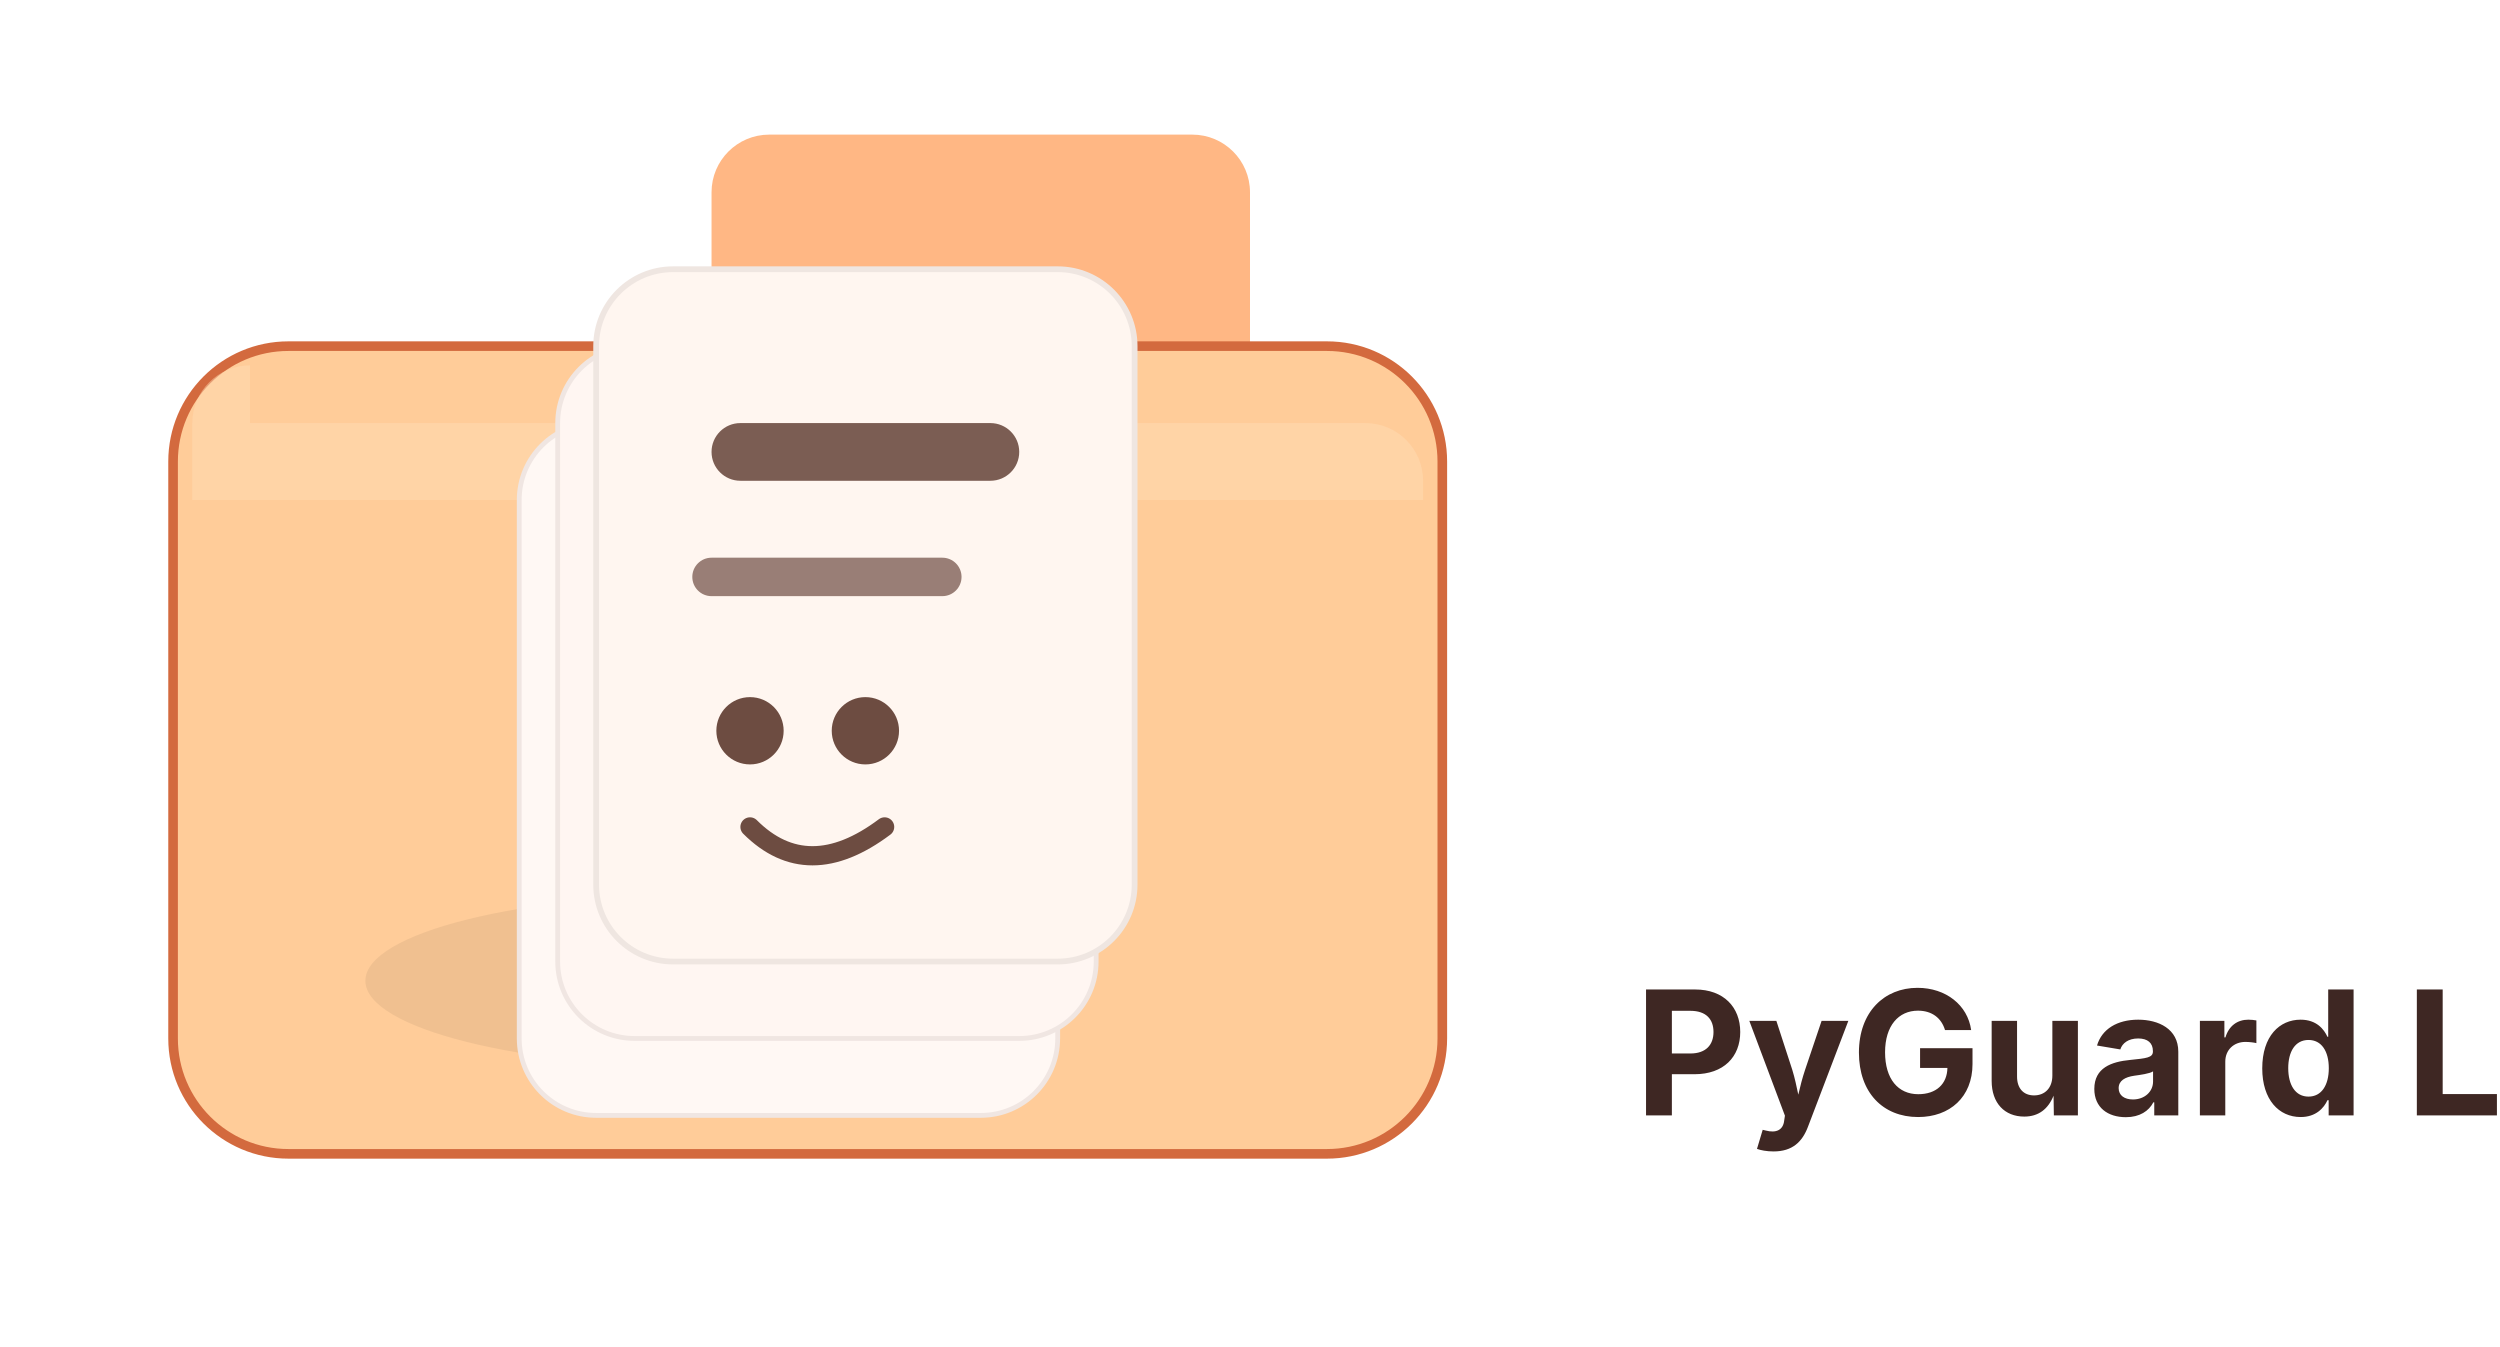
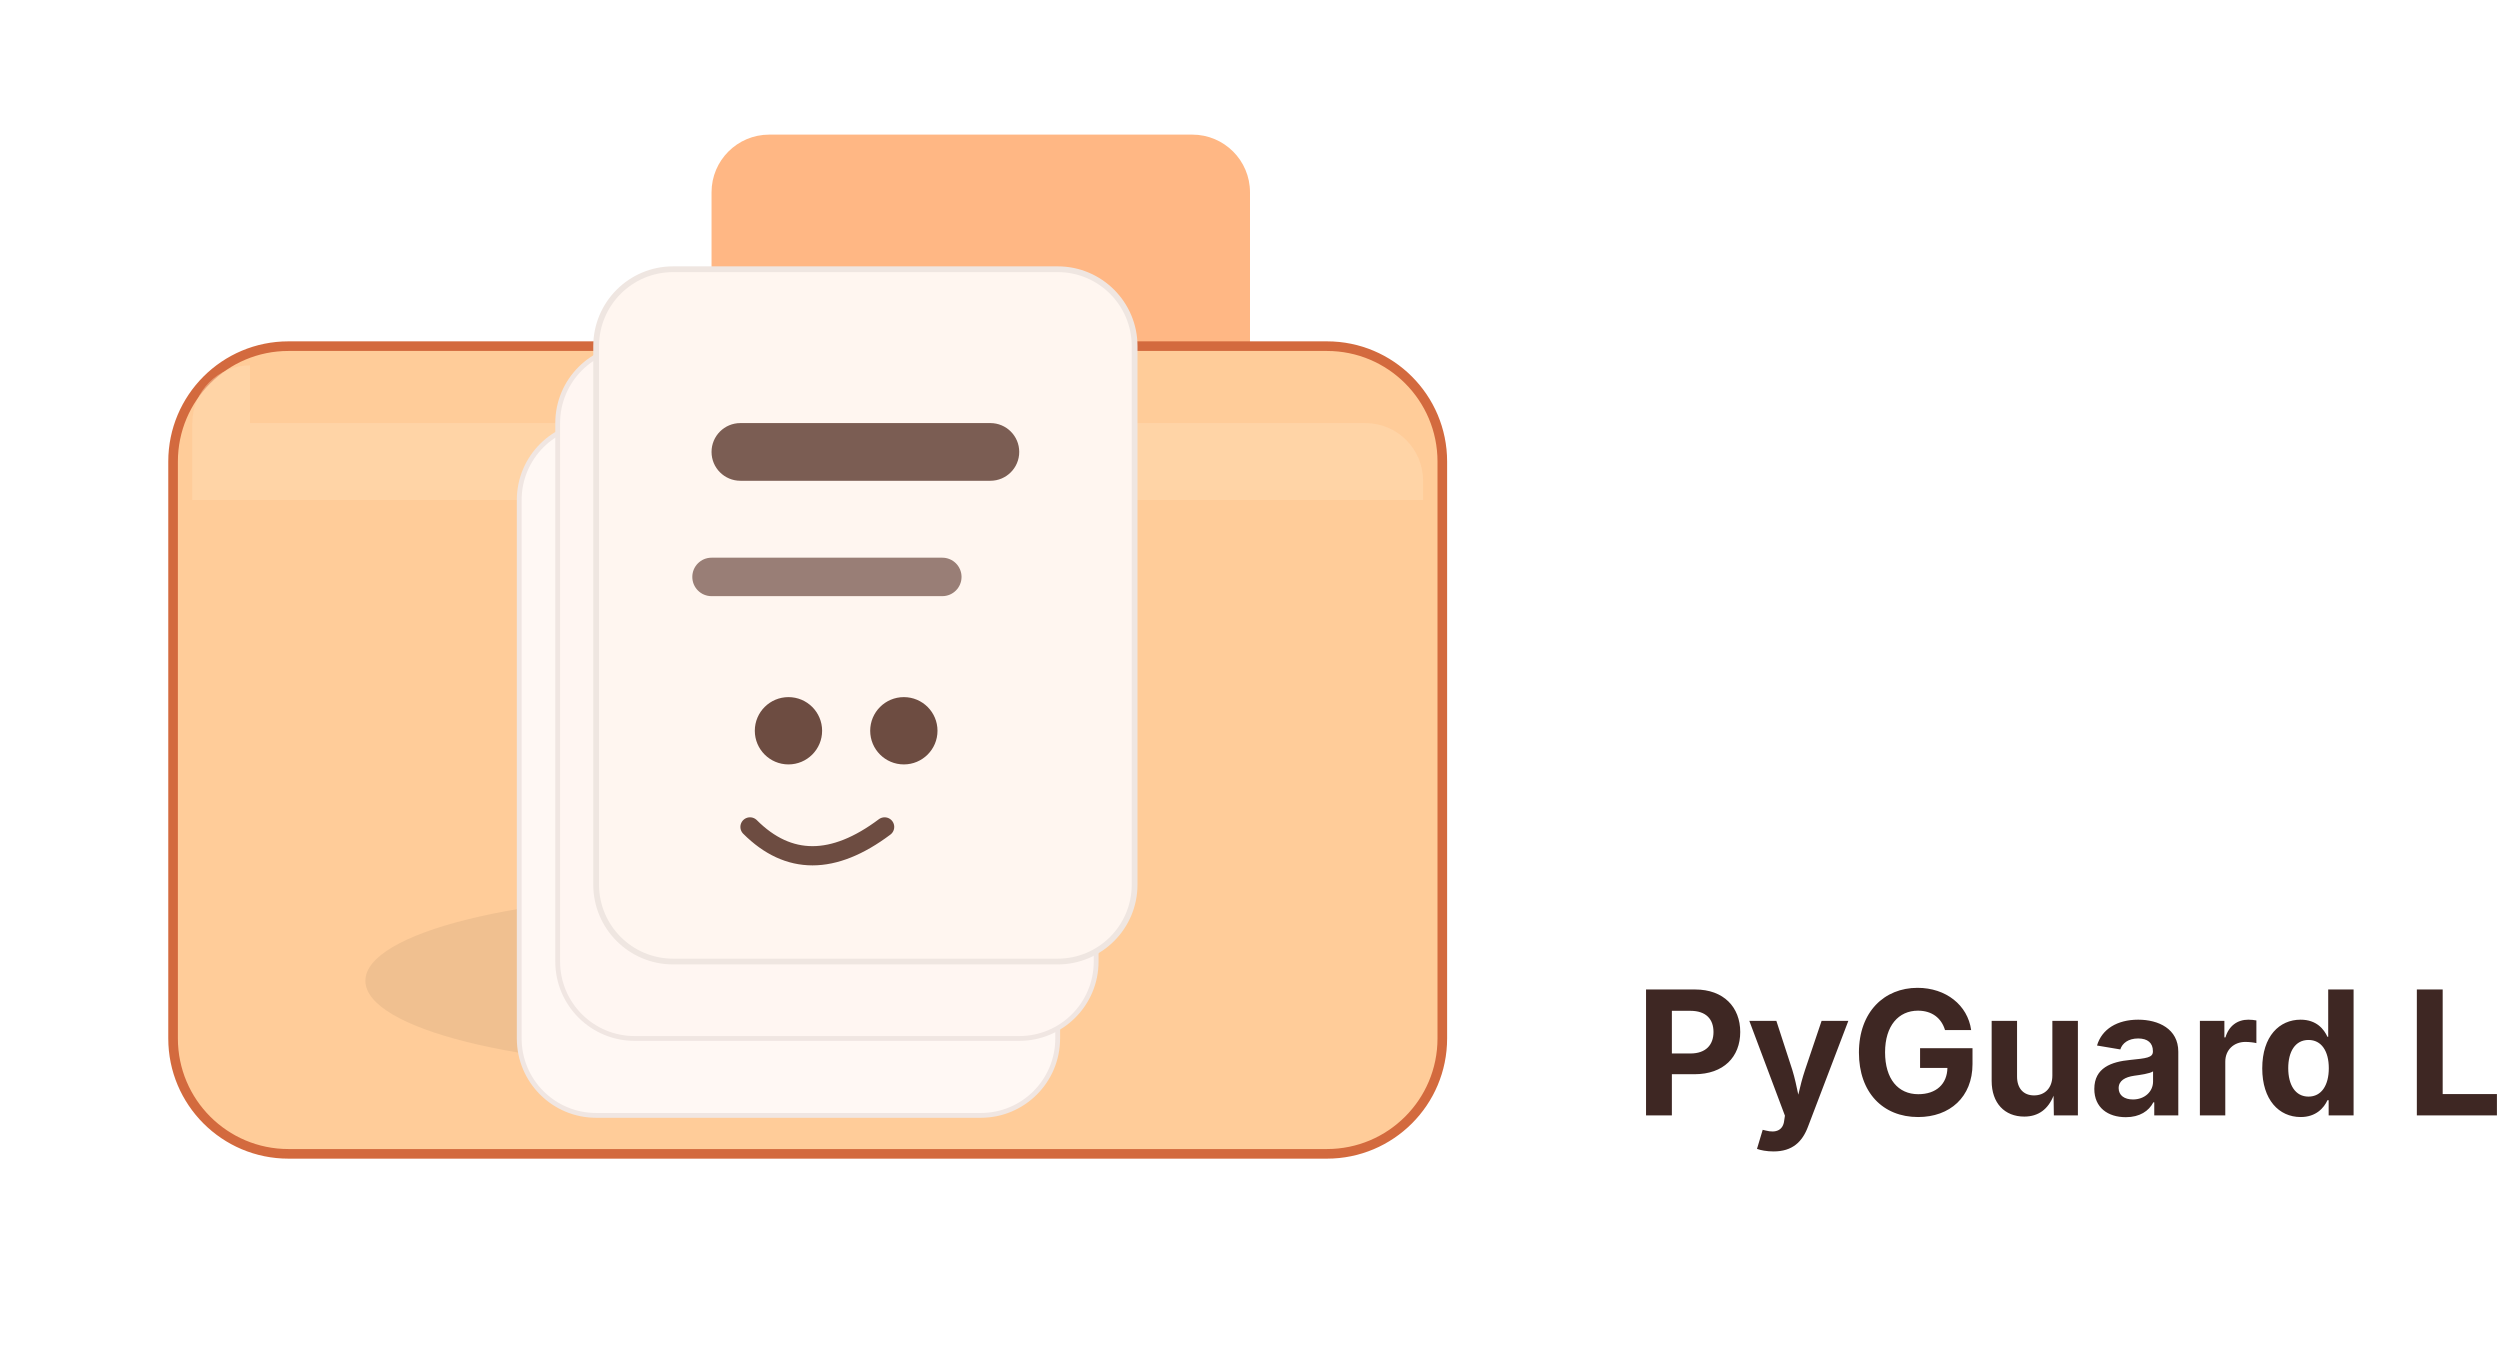
<svg xmlns="http://www.w3.org/2000/svg" viewBox="0 0 260 140" width="260" height="140">
  <rect width="260" height="140" fill="transparent" />
  <g transform="translate(18,16)">
    <g>
      <rect x="56" y="-2" width="56" height="34" rx="6" fill="#FFB784" />
      <rect x="0" y="20" width="132" height="84" rx="12" fill="#FFCC99" stroke="#D36A3E" stroke-width="1" />
      <path d="M8 28 h116 a6 6 0 0 1 6 6 v2 h-128 v-8 a6 6 0 0 1 6 -6 z" fill="#FFDDB6" opacity="0.45" />
    </g>
    <ellipse cx="56" cy="86" rx="36" ry="9" fill="#000000" opacity="0.06" />
    <g transform="translate(30,20)">
      <rect x="6" y="8" width="56" height="72" rx="8" fill="#FFF8F4" stroke="#F0E6E2" stroke-width="0.5" />
      <rect x="10" y="0" width="56" height="72" rx="8" fill="#FFF6F2" stroke="#F0E6E2" stroke-width="0.5" />
      <rect x="14" y="-8" width="56" height="72" rx="8" fill="#FFF6F0" stroke="#EFE6E1" stroke-width="0.6" />
      <rect x="26" y="8" width="32" height="6" rx="3" fill="#6D4C41" opacity="0.9" />
      <rect x="24" y="22" width="28" height="4" rx="2" fill="#6D4C41" opacity="0.7" />
-       <circle cx="30" cy="40" r="3.5" fill="#6D4C41" />
-       <circle cx="42" cy="40" r="3.5" fill="#6D4C41" />
+       <circle cx="34" cy="40" r="3.5" fill="#6D4C41" />
+       <circle cx="46" cy="40" r="3.5" fill="#6D4C41" />
      <path d="M30 50 Q36 56 44 50" stroke="#6D4C41" stroke-width="2" stroke-linecap="round" fill="none" />
    </g>
    <text x="152" y="100" font-family="Inter, Roboto, Arial, sans-serif" font-size="18" fill="#3E2723" font-weight="700">PyGuard Logo</text>
  </g>
</svg>
